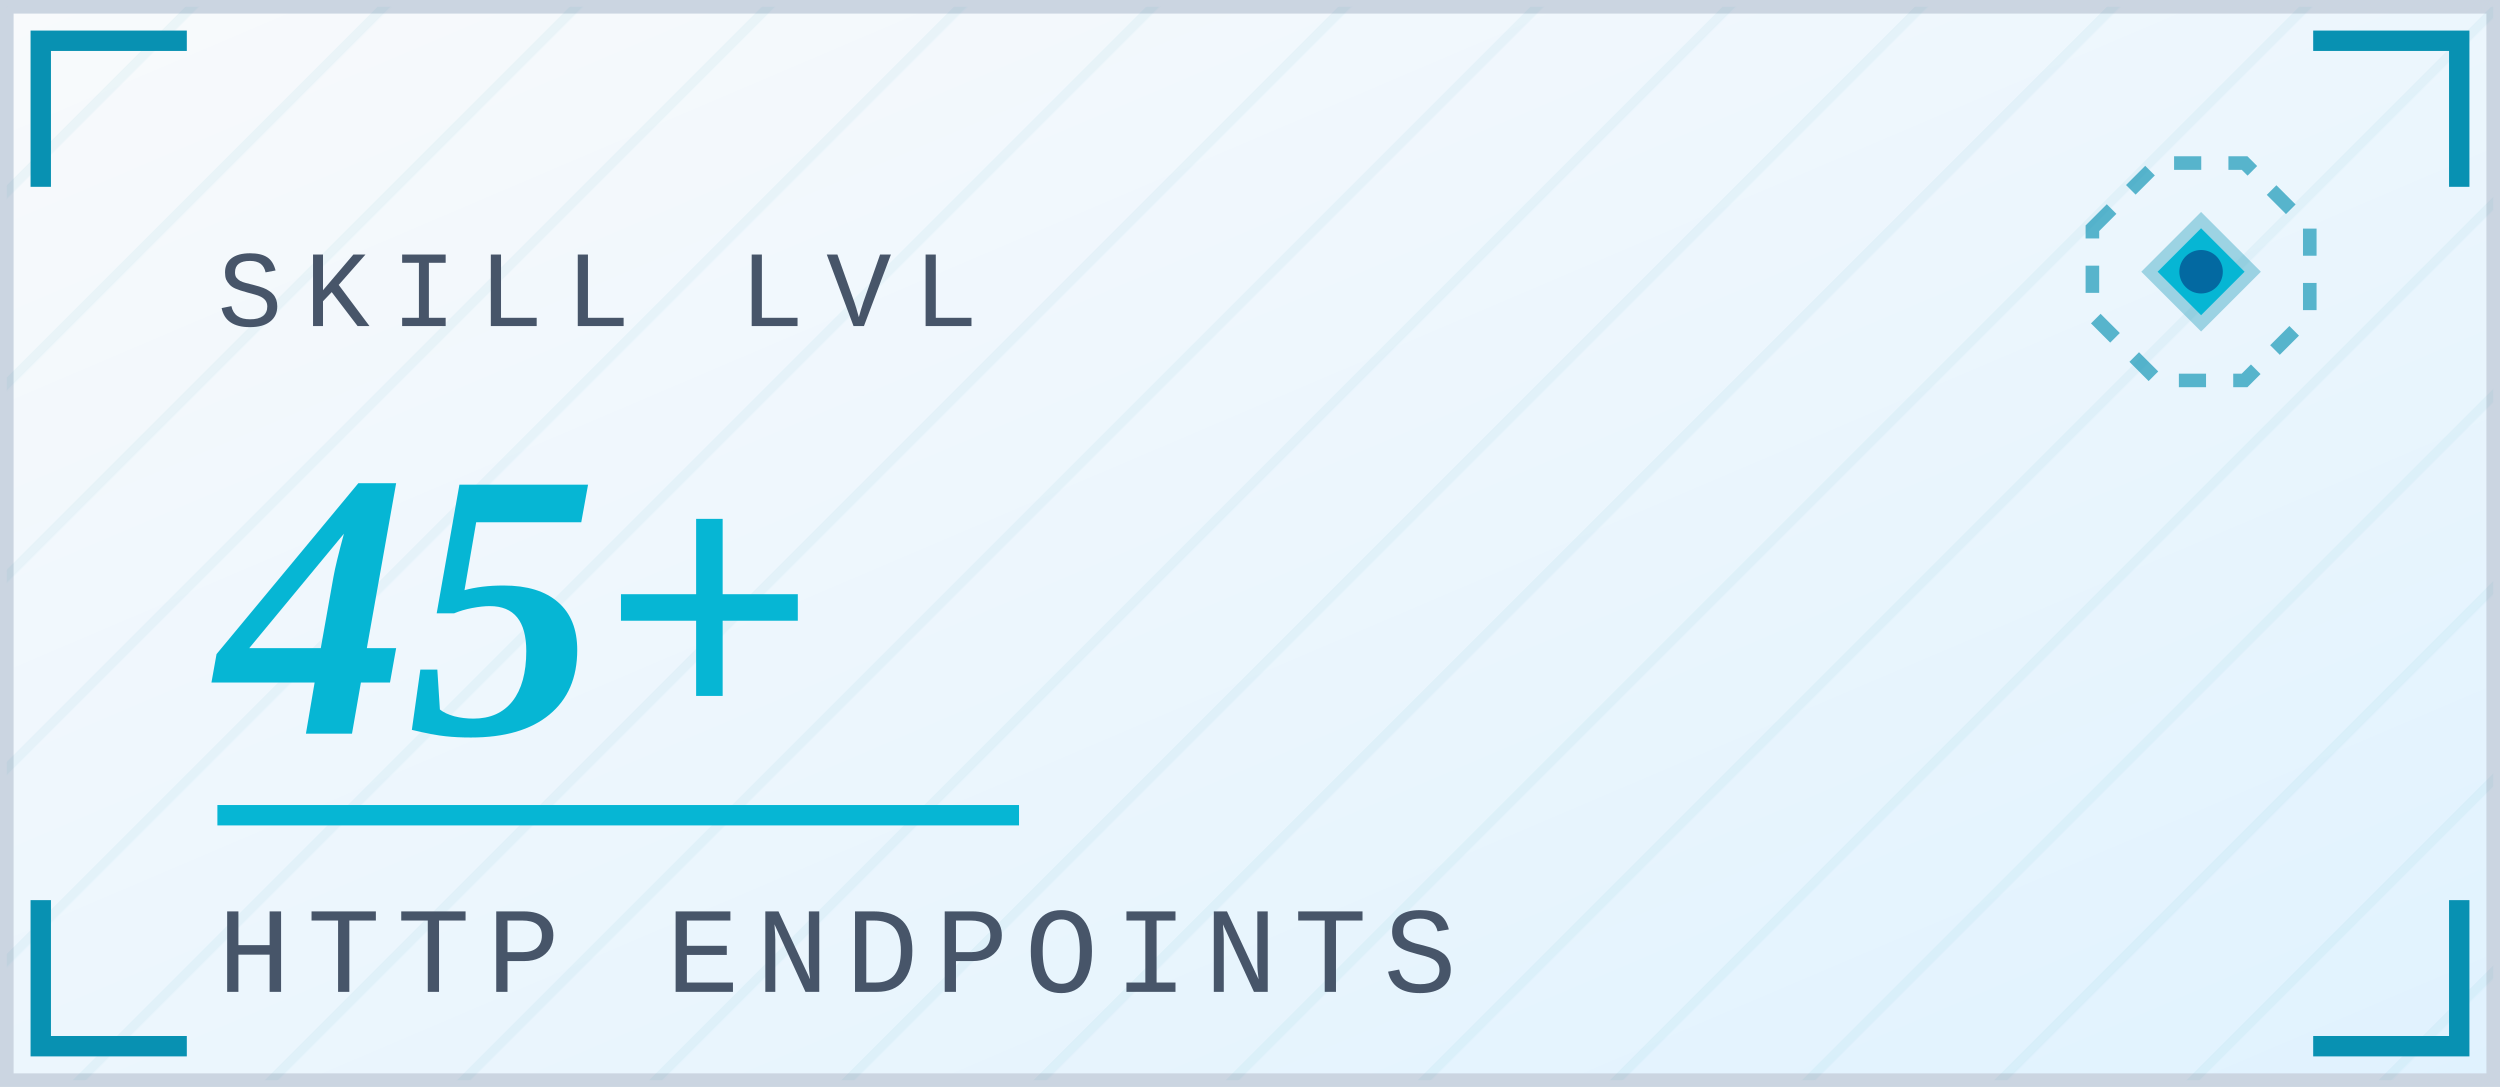
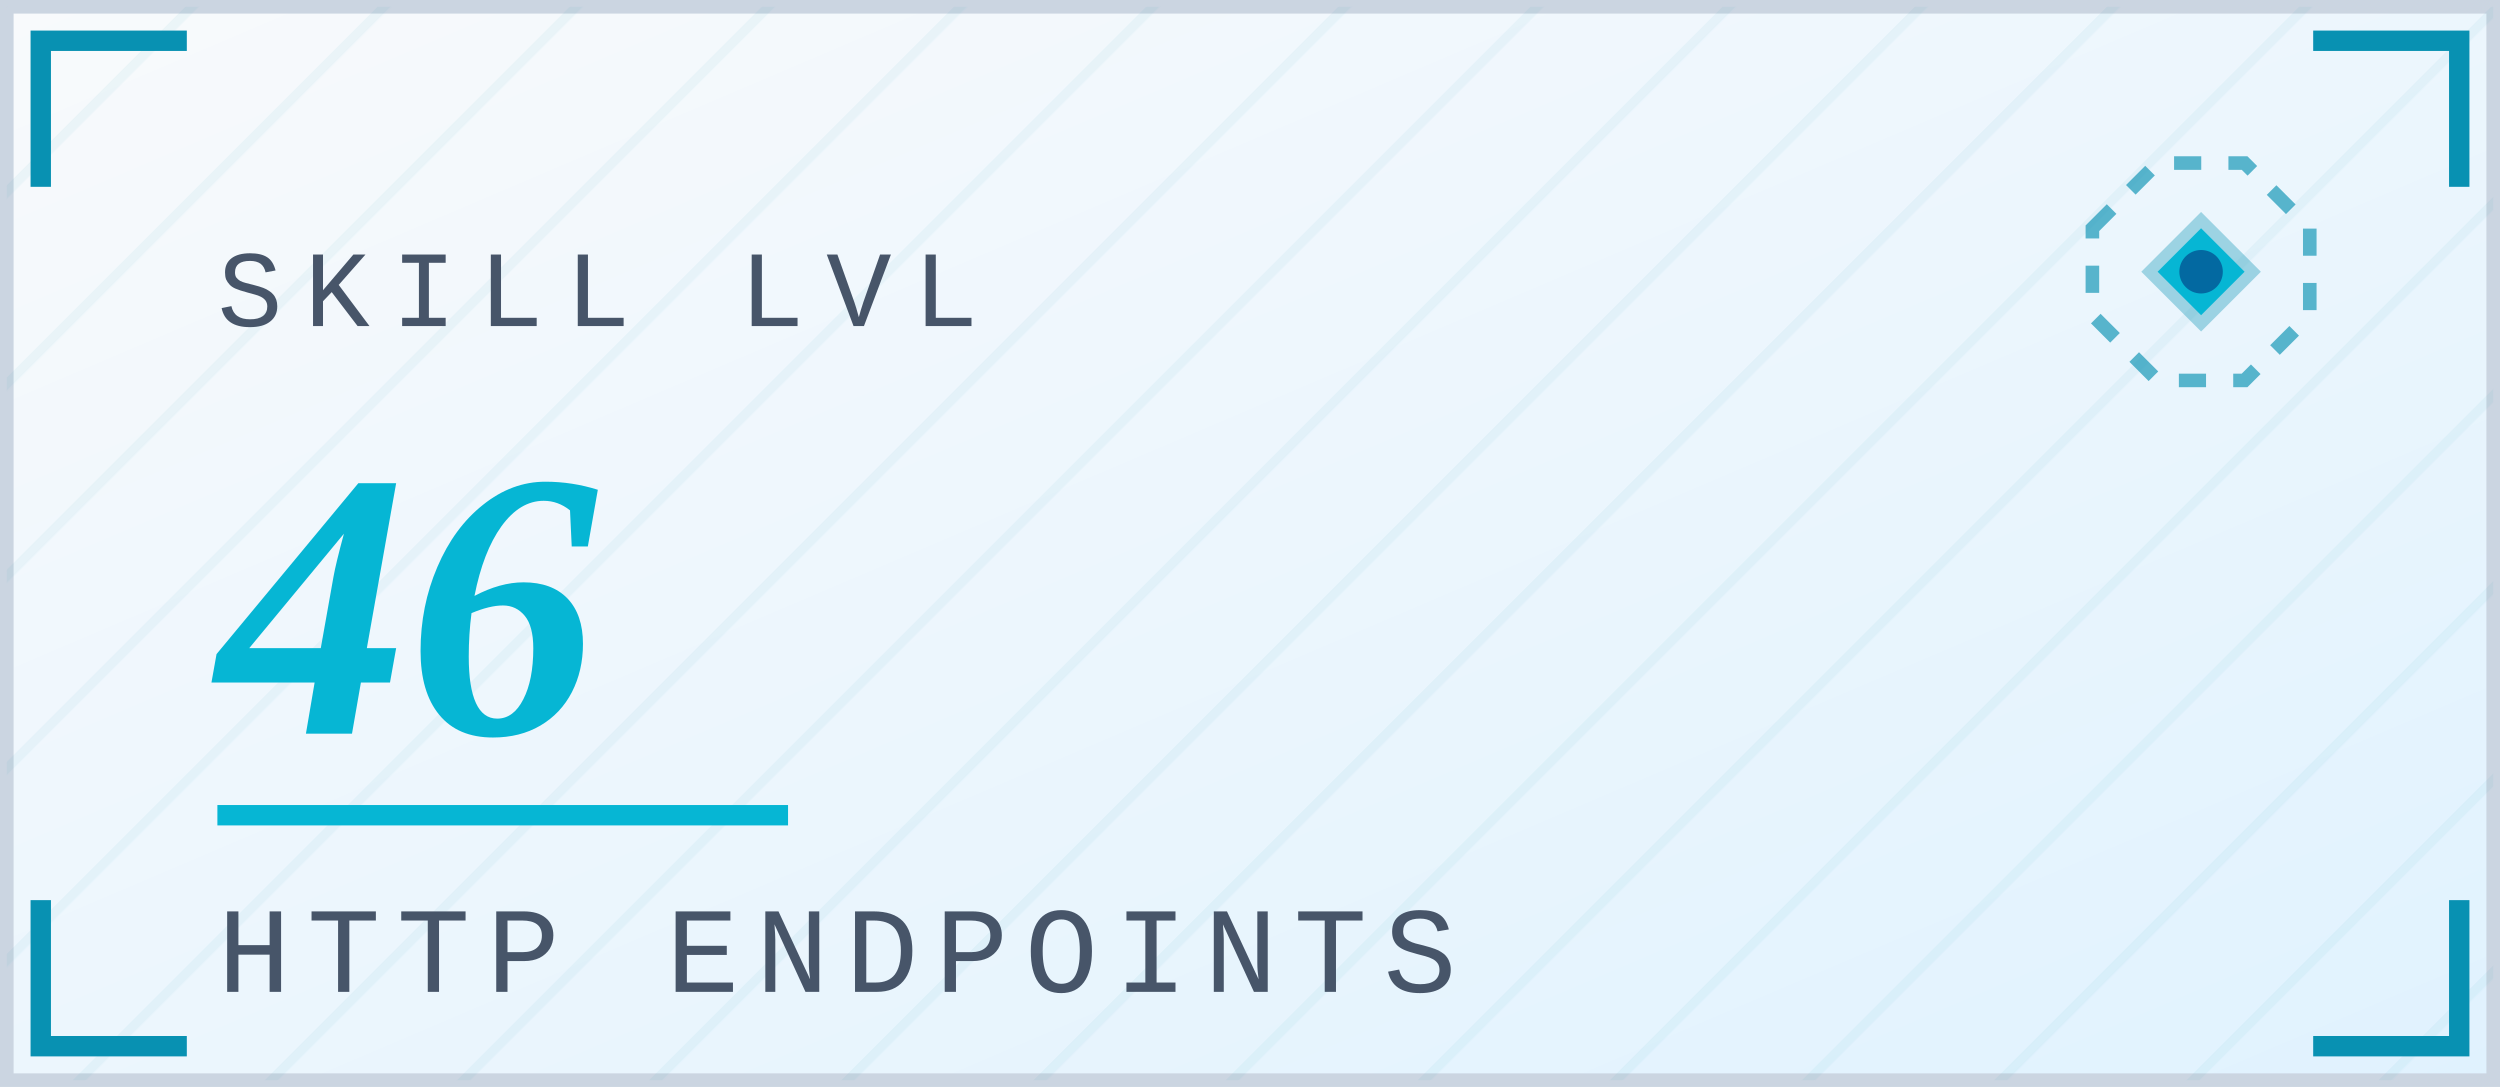
<svg xmlns="http://www.w3.org/2000/svg" width="184" height="80" viewBox="0 0 184 80">
  <defs>
    <linearGradient id="bg" x1="0" y1="0" x2="1" y2="1">
      <stop offset="0" stop-color="#F8FAFC" />
      <stop offset="1" stop-color="#E0F2FE" />
    </linearGradient>
    <linearGradient id="titleGrad" x1="0" y1="0" x2="1" y2="0">
      <stop offset="0" stop-color="#0F172A" />
      <stop offset="1" stop-color="#0369A1" />
    </linearGradient>
    <linearGradient id="shim" x1="0" y1="0" x2="1" y2="0">
      <stop offset="0" stop-color="#0891B2" stop-opacity="0" />
      <stop offset="0.5" stop-color="#06B6D4" stop-opacity="0.75" />
      <stop offset="1" stop-color="#0891B2" stop-opacity="0" />
    </linearGradient>
    <pattern id="grid" patternUnits="userSpaceOnUse" width="10" height="10" patternTransform="rotate(45)">
      <line x1="0" y1="0" x2="0" y2="10" stroke="#0891B2" stroke-width="1.4" opacity="0.05" />
    </pattern>
  </defs>
  <rect x="0.5" y="0.5" width="183" height="79" fill="url(#bg)" stroke="#CBD5E1" />
  <rect x="0.5" y="0.5" width="183" height="79" fill="url(#grid)" />
  <path d="M 3 13 L 3 3 L 13 3" stroke="#0891B2" stroke-width="1.5" fill="none" stroke-linecap="square" />
  <path d="M 171 3 L 181 3 L 181 13" stroke="#0891B2" stroke-width="1.5" fill="none" stroke-linecap="square" />
  <path d="M 3 67 L 3 77 L 13 77" stroke="#0891B2" stroke-width="1.5" fill="none" stroke-linecap="square" />
  <path d="M 171 77 L 181 77 L 181 67" stroke="#0891B2" stroke-width="1.5" fill="none" stroke-linecap="square" />
  <g transform="translate(162 20)">
    <polygon points="-8,-3.2 -3.2,-8 3.2,-8 8,-3.2 8,3.2 3.2,8 -3.2,8 -8,3.2" fill="none" stroke="#0891B2" stroke-width="1" stroke-dasharray="2 2" opacity="0.65" />
    <polygon points="0,-4.4 4.4,0 0,4.4 -4.4,0" fill="#0891B2" opacity="0.35" />
    <polygon points="0,-3.2 3.2,0 0,3.2 -3.2,0" fill="#06B6D4" />
    <circle cx="0" cy="0" r="1.6" fill="#0369A1" />
  </g>
  <text x="16" y="24" font-family="'SF Mono', Menlo, Consolas, 'Courier New', monospace" font-size="8" letter-spacing="1.6" fill="#475569">SKILL LVL</text>
-   <text x="16" y="54" font-family="Georgia, 'Crimson Text', 'Times New Roman', serif" font-style="italic" font-size="28" font-weight="700" fill="#06B6D4">45+</text>
-   <line x1="16" y1="60" x2="75" y2="60" stroke="#06B6D4" stroke-width="1.5" />
+   <text x="16" y="54" font-family="Georgia, 'Crimson Text', 'Times New Roman', serif" font-style="italic" font-size="28" font-weight="700" fill="#06B6D4">46</text>
+   <line x1="16" y1="60" x2="58" y2="60" stroke="#06B6D4" stroke-width="1.5" />
  <text x="16" y="73" font-family="'SF Mono', Menlo, Consolas, 'Courier New', monospace" font-size="9" letter-spacing="1.2" fill="#475569">HTTP ENDPOINTS</text>
</svg>
